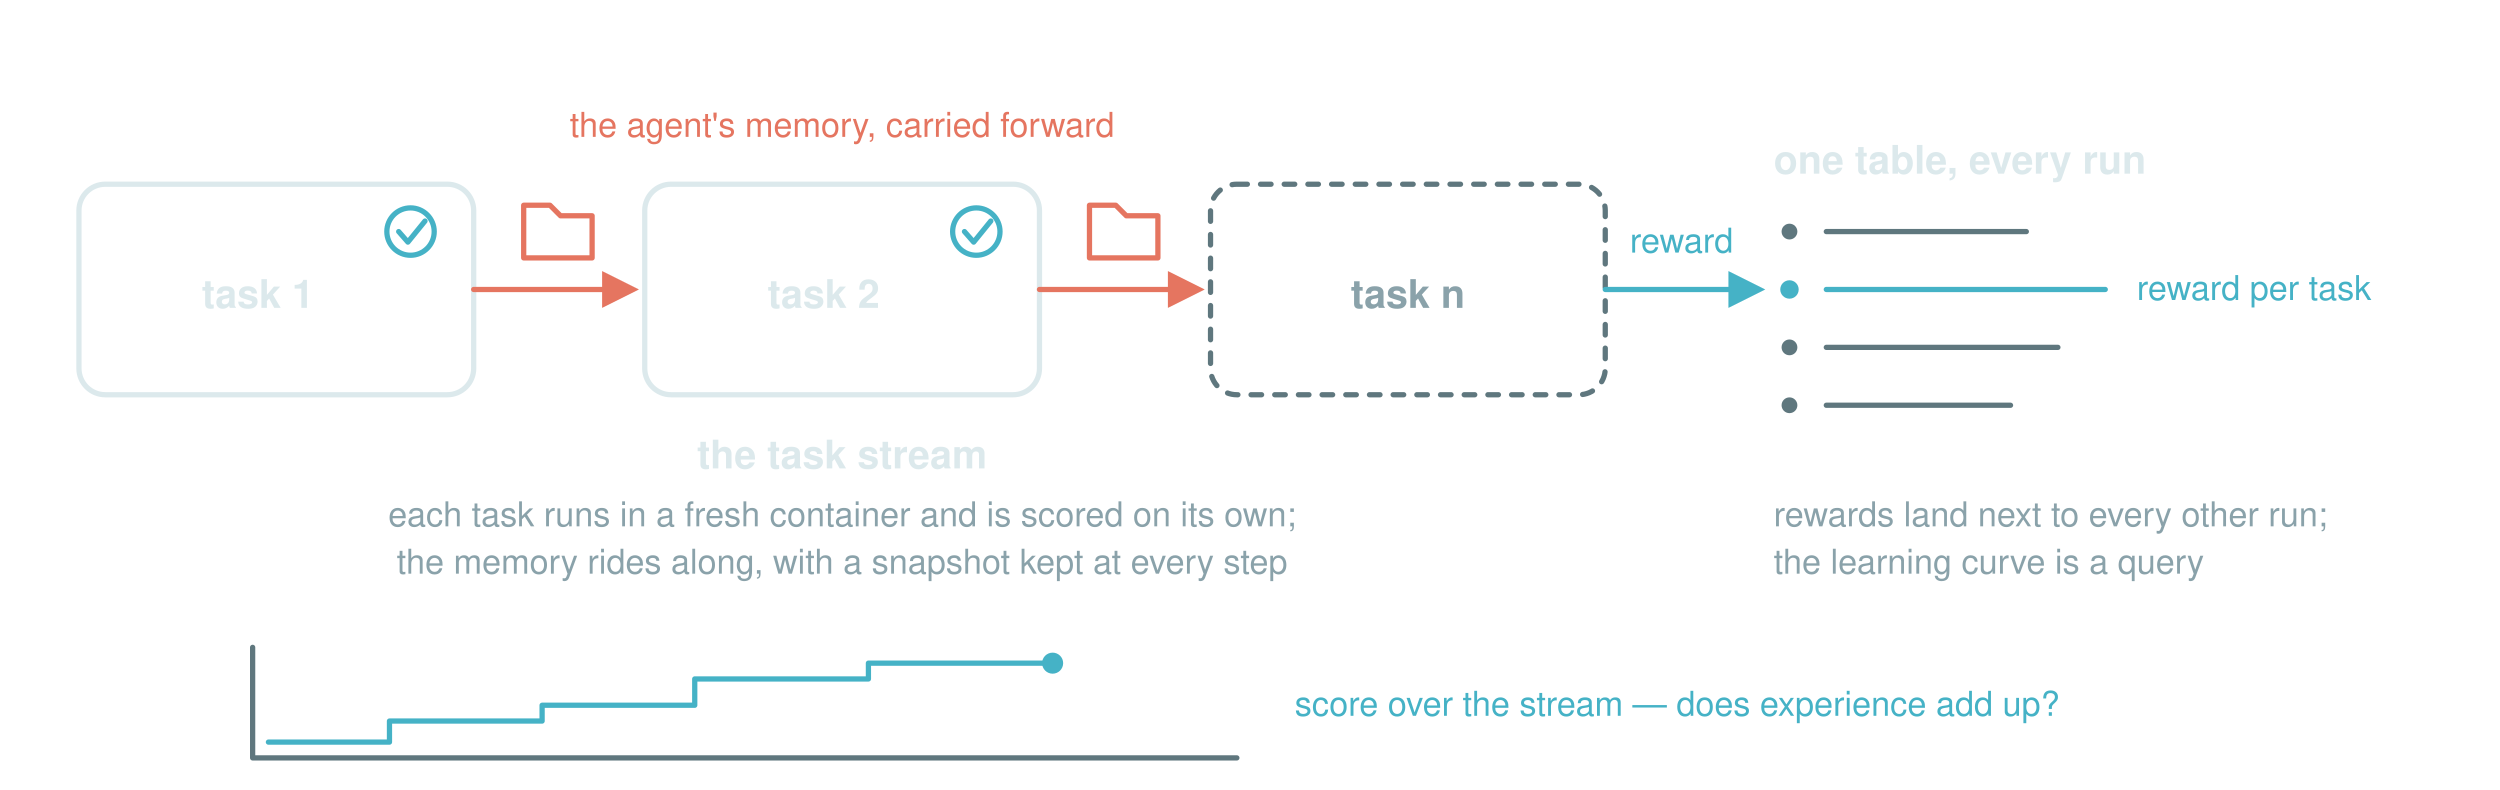
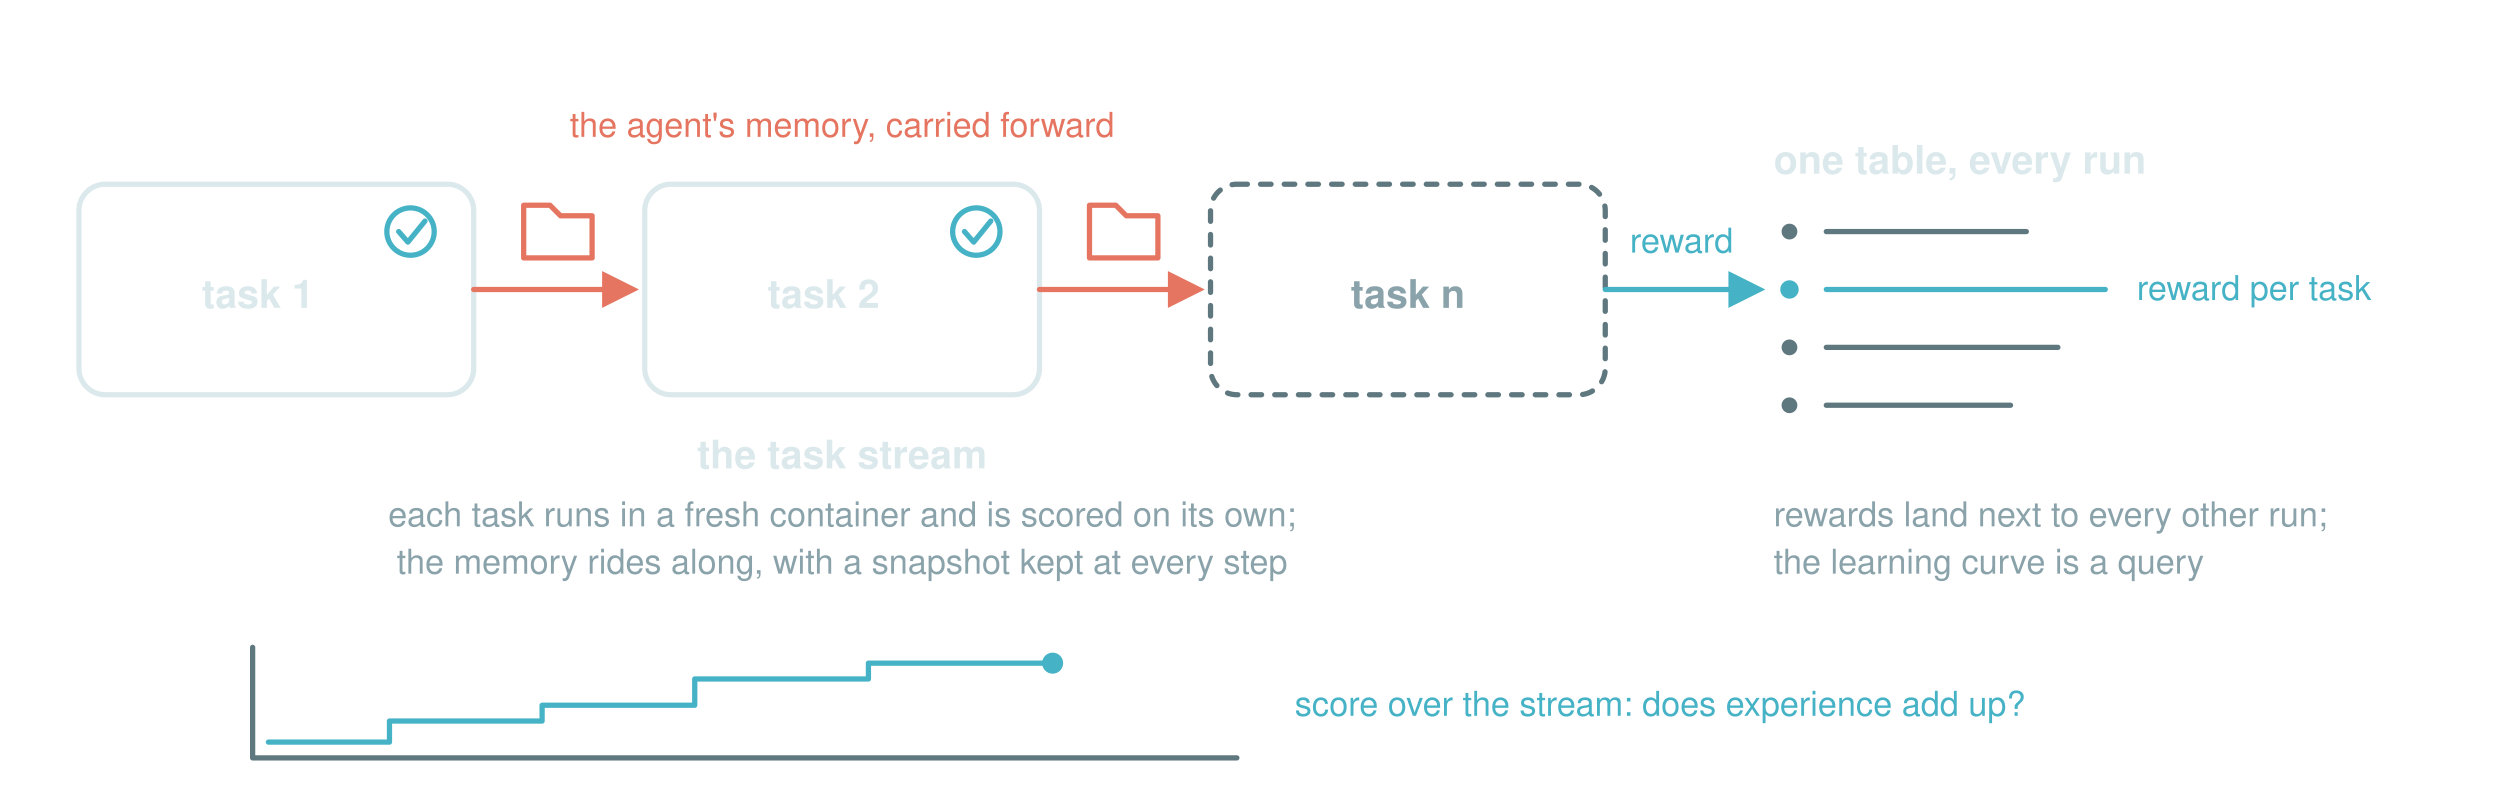
<svg xmlns="http://www.w3.org/2000/svg" viewBox="0 0 950 300" font-family="-apple-system, 'Segoe UI', Helvetica, Arial, sans-serif">
  <style>
    text { font-family: -apple-system, 'Segoe UI', Helvetica, Arial, sans-serif; fill: #DCE9EC; }
    .m { fill: #8AA2AA; } .a { fill: #45B2C6; } .c { fill: #E57560; }
    .lab { font-size: 15px; font-weight: 600; } .sm { font-size: 13px; }
    .draw { stroke: #DCE9EC; stroke-width: 2; fill: none; stroke-linecap: round; stroke-linejoin: round; }
    .draw-f { stroke: #5F777E; stroke-width: 2; fill: none; stroke-linecap: round; stroke-linejoin: round; }
    .draw-a { stroke: #45B2C6; stroke-width: 2; fill: none; stroke-linecap: round; stroke-linejoin: round; }
    .draw-c { stroke: #E57560; stroke-width: 2; fill: none; stroke-linecap: round; stroke-linejoin: round; }
    .dash { stroke-dasharray: 4 5; }
  </style>
  <defs>
    <marker id="m-ink" viewBox="0 0 10 10" refX="8" refY="5" markerWidth="7" markerHeight="7" orient="auto">
      <path d="M0 0 L10 5 L0 10 z" fill="#DCE9EC" />
    </marker>
    <marker id="m-acc" viewBox="0 0 10 10" refX="8" refY="5" markerWidth="7" markerHeight="7" orient="auto">
      <path d="M0 0 L10 5 L0 10 z" fill="#45B2C6" />
    </marker>
    <marker id="m-cor" viewBox="0 0 10 10" refX="8" refY="5" markerWidth="7" markerHeight="7" orient="auto">
      <path d="M0 0 L10 5 L0 10 z" fill="#E57560" />
    </marker>
  </defs>
  <rect x="30" y="70" width="150" height="80" rx="10" class="draw" />
  <text x="98" y="117" text-anchor="middle" class="lab">task 1</text>
  <circle cx="156" cy="88" r="9" class="draw-a" />
  <path d="M 151.5 88 l 3.5 4 l 6.5 -8" class="draw-a" />
  <path d="M 180 110 H 240" class="draw-c" marker-end="url(#m-cor)" />
  <path d="M 199 78 h 10 l 4 4 h 12 v 16 h -26 z" class="draw-c" />
  <rect x="245" y="70" width="150" height="80" rx="10" class="draw" />
  <text x="313" y="117" text-anchor="middle" class="lab">task 2</text>
  <circle cx="371" cy="88" r="9" class="draw-a" />
  <path d="M 366.5 88 l 3.5 4 l 6.5 -8" class="draw-a" />
  <path d="M 395 110 H 455" class="draw-c" marker-end="url(#m-cor)" />
  <path d="M 414 78 h 10 l 4 4 h 12 v 16 h -26 z" class="draw-c" />
  <text x="320" y="52" text-anchor="middle" class="sm c">the agent's memory, carried forward</text>
  <rect x="460" y="70" width="150" height="80" rx="10" class="draw-f dash" />
  <text x="535" y="117" text-anchor="middle" class="lab m">task n</text>
  <text x="320" y="178" text-anchor="middle" class="lab">the task stream</text>
  <text x="320" y="200" text-anchor="middle" class="sm m">each task runs in a fresh container and is scored on its own;</text>
  <text x="320" y="218" text-anchor="middle" class="sm m">the memory rides along, with a snapshot kept at every step</text>
  <path d="M 610 110 H 668" class="draw-a" marker-end="url(#m-acc)" />
  <text x="639" y="96" text-anchor="middle" class="sm a">reward</text>
  <text x="674" y="66" class="lab">one table, every run</text>
  <circle cx="680" cy="88" r="3" fill="#5F777E" />
  <line x1="694" y1="88" x2="770" y2="88" class="draw-f" />
  <circle cx="680" cy="110" r="3.5" fill="#45B2C6" />
  <line x1="694" y1="110" x2="800" y2="110" class="draw-a" stroke-width="3" />
  <text x="812" y="114" class="sm a">reward per task</text>
  <circle cx="680" cy="132" r="3" fill="#5F777E" />
  <line x1="694" y1="132" x2="782" y2="132" class="draw-f" />
  <circle cx="680" cy="154" r="3" fill="#5F777E" />
  <line x1="694" y1="154" x2="764" y2="154" class="draw-f" />
  <text x="674" y="200" class="sm m">rewards land next to every other run;</text>
  <text x="674" y="218" class="sm m">the learning curve is a query</text>
  <path d="M 96 246 V 288 H 470" class="draw-f" />
  <polyline points="102,282 148,282 148,274 206,274 206,268 264,268 264,258 330,258 330,252 400,252" class="draw-a" />
  <circle cx="400" cy="252" r="4" fill="#45B2C6" />
-   <text x="492" y="272" class="sm a">score over the stream — does experience add up?</text>
+   <text x="492" y="272" class="sm a">score over the stream: does experience add up?</text>
</svg>
